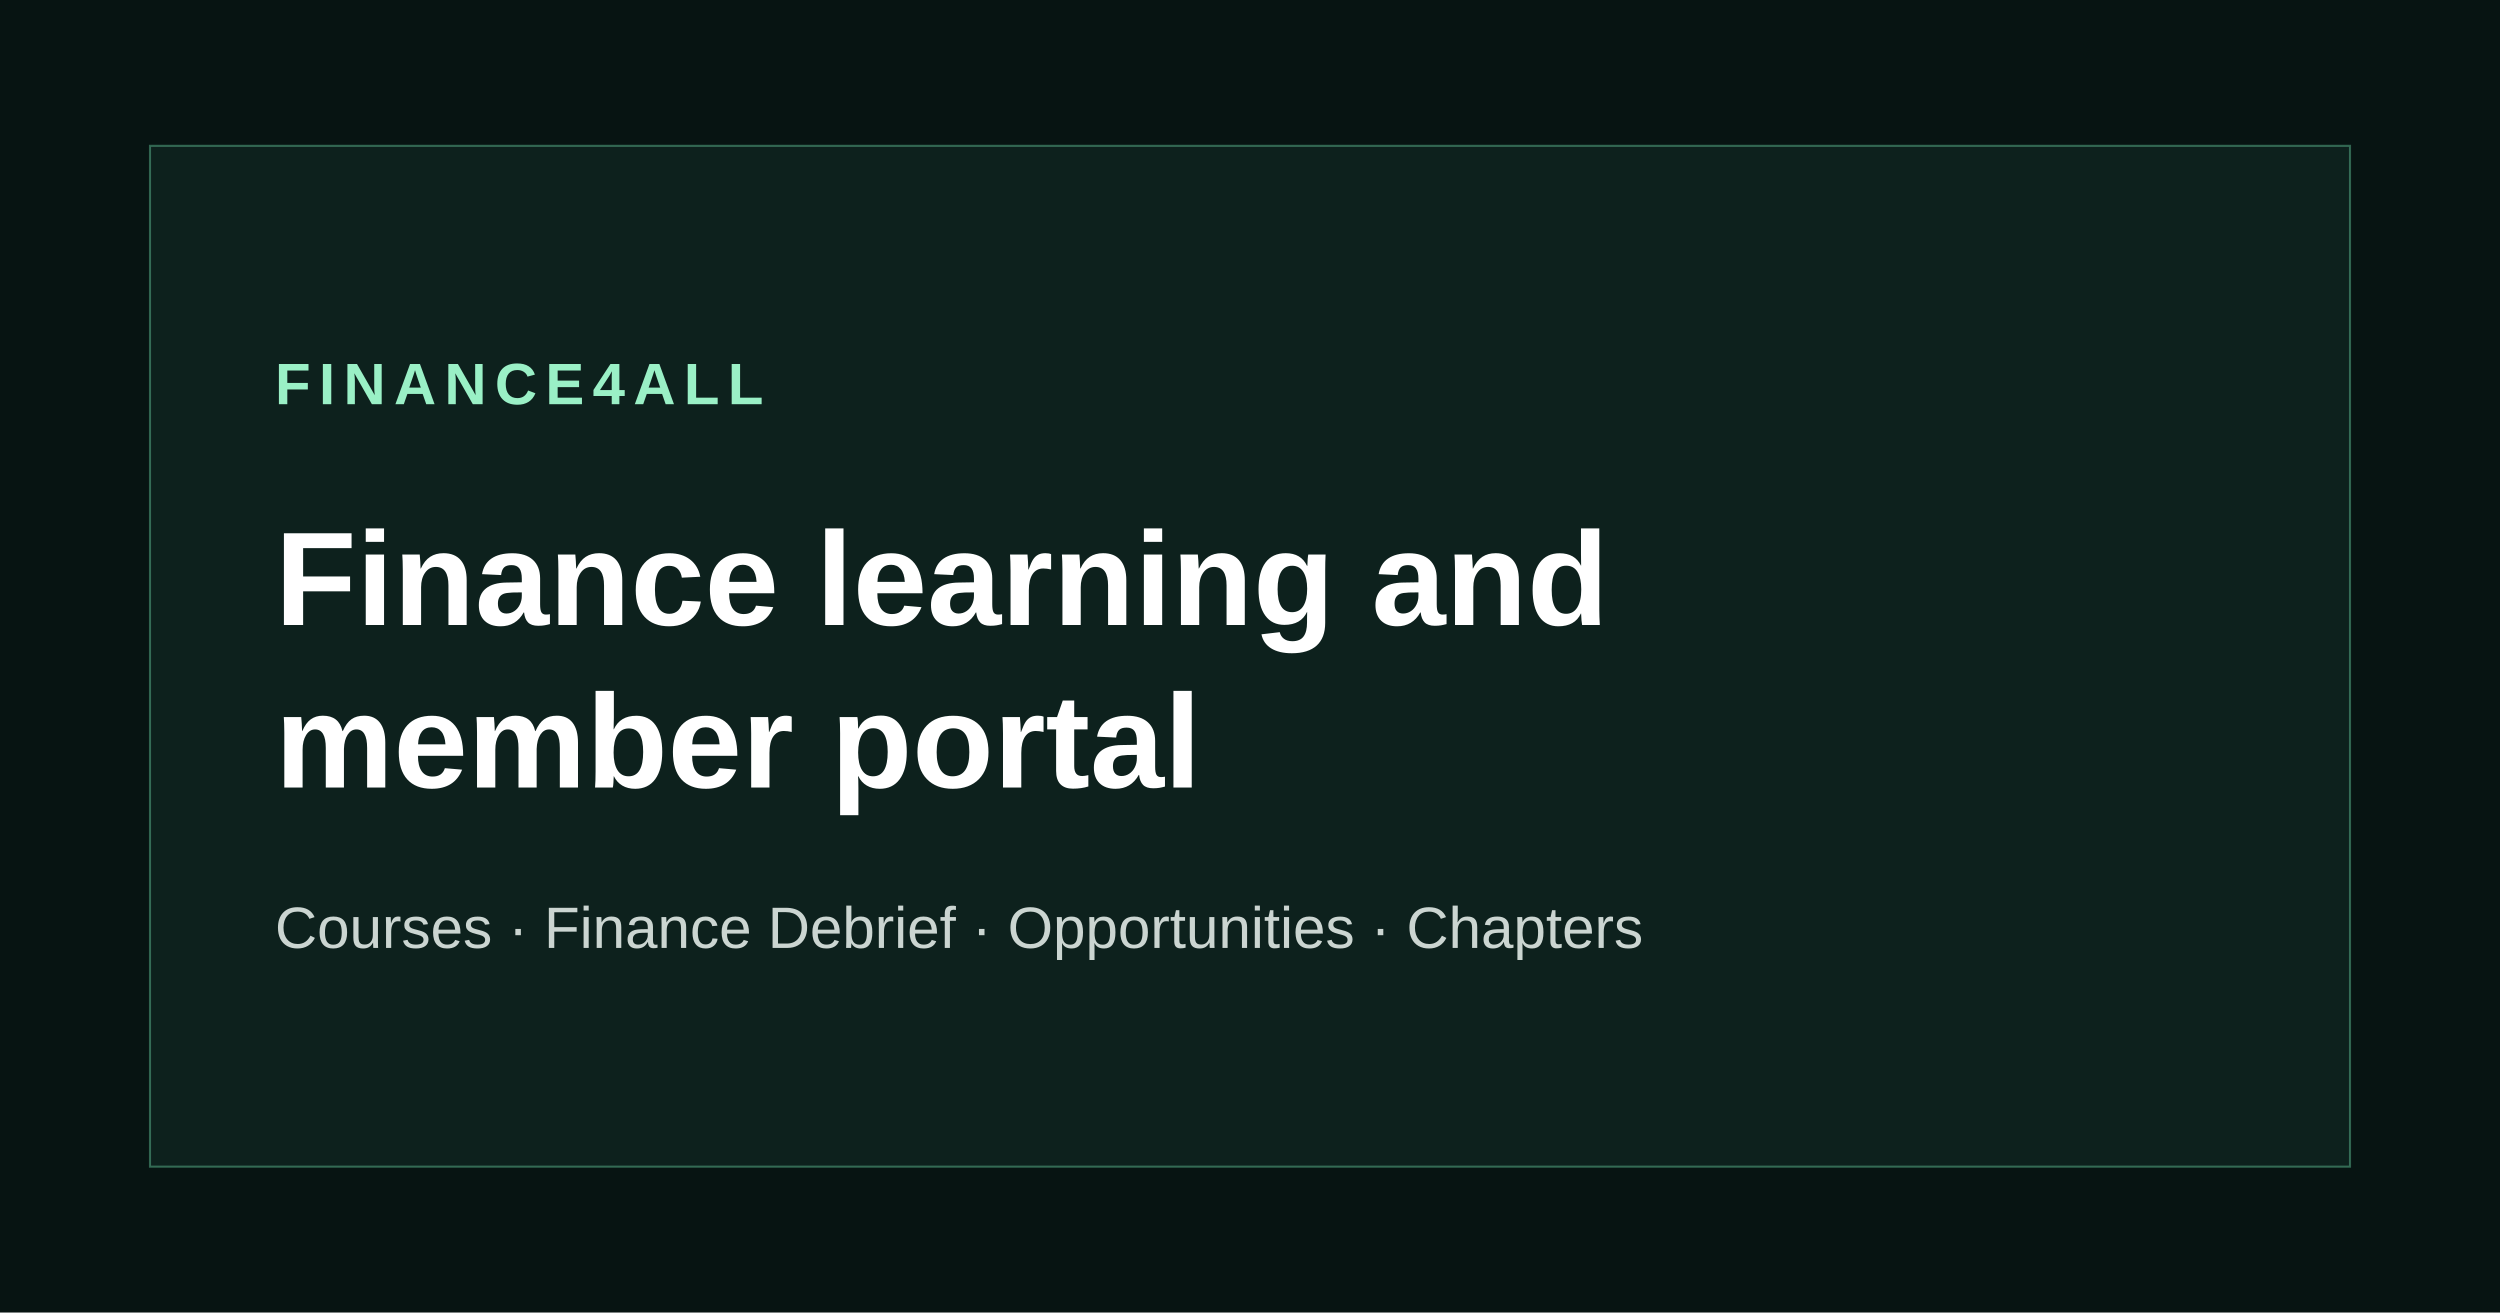
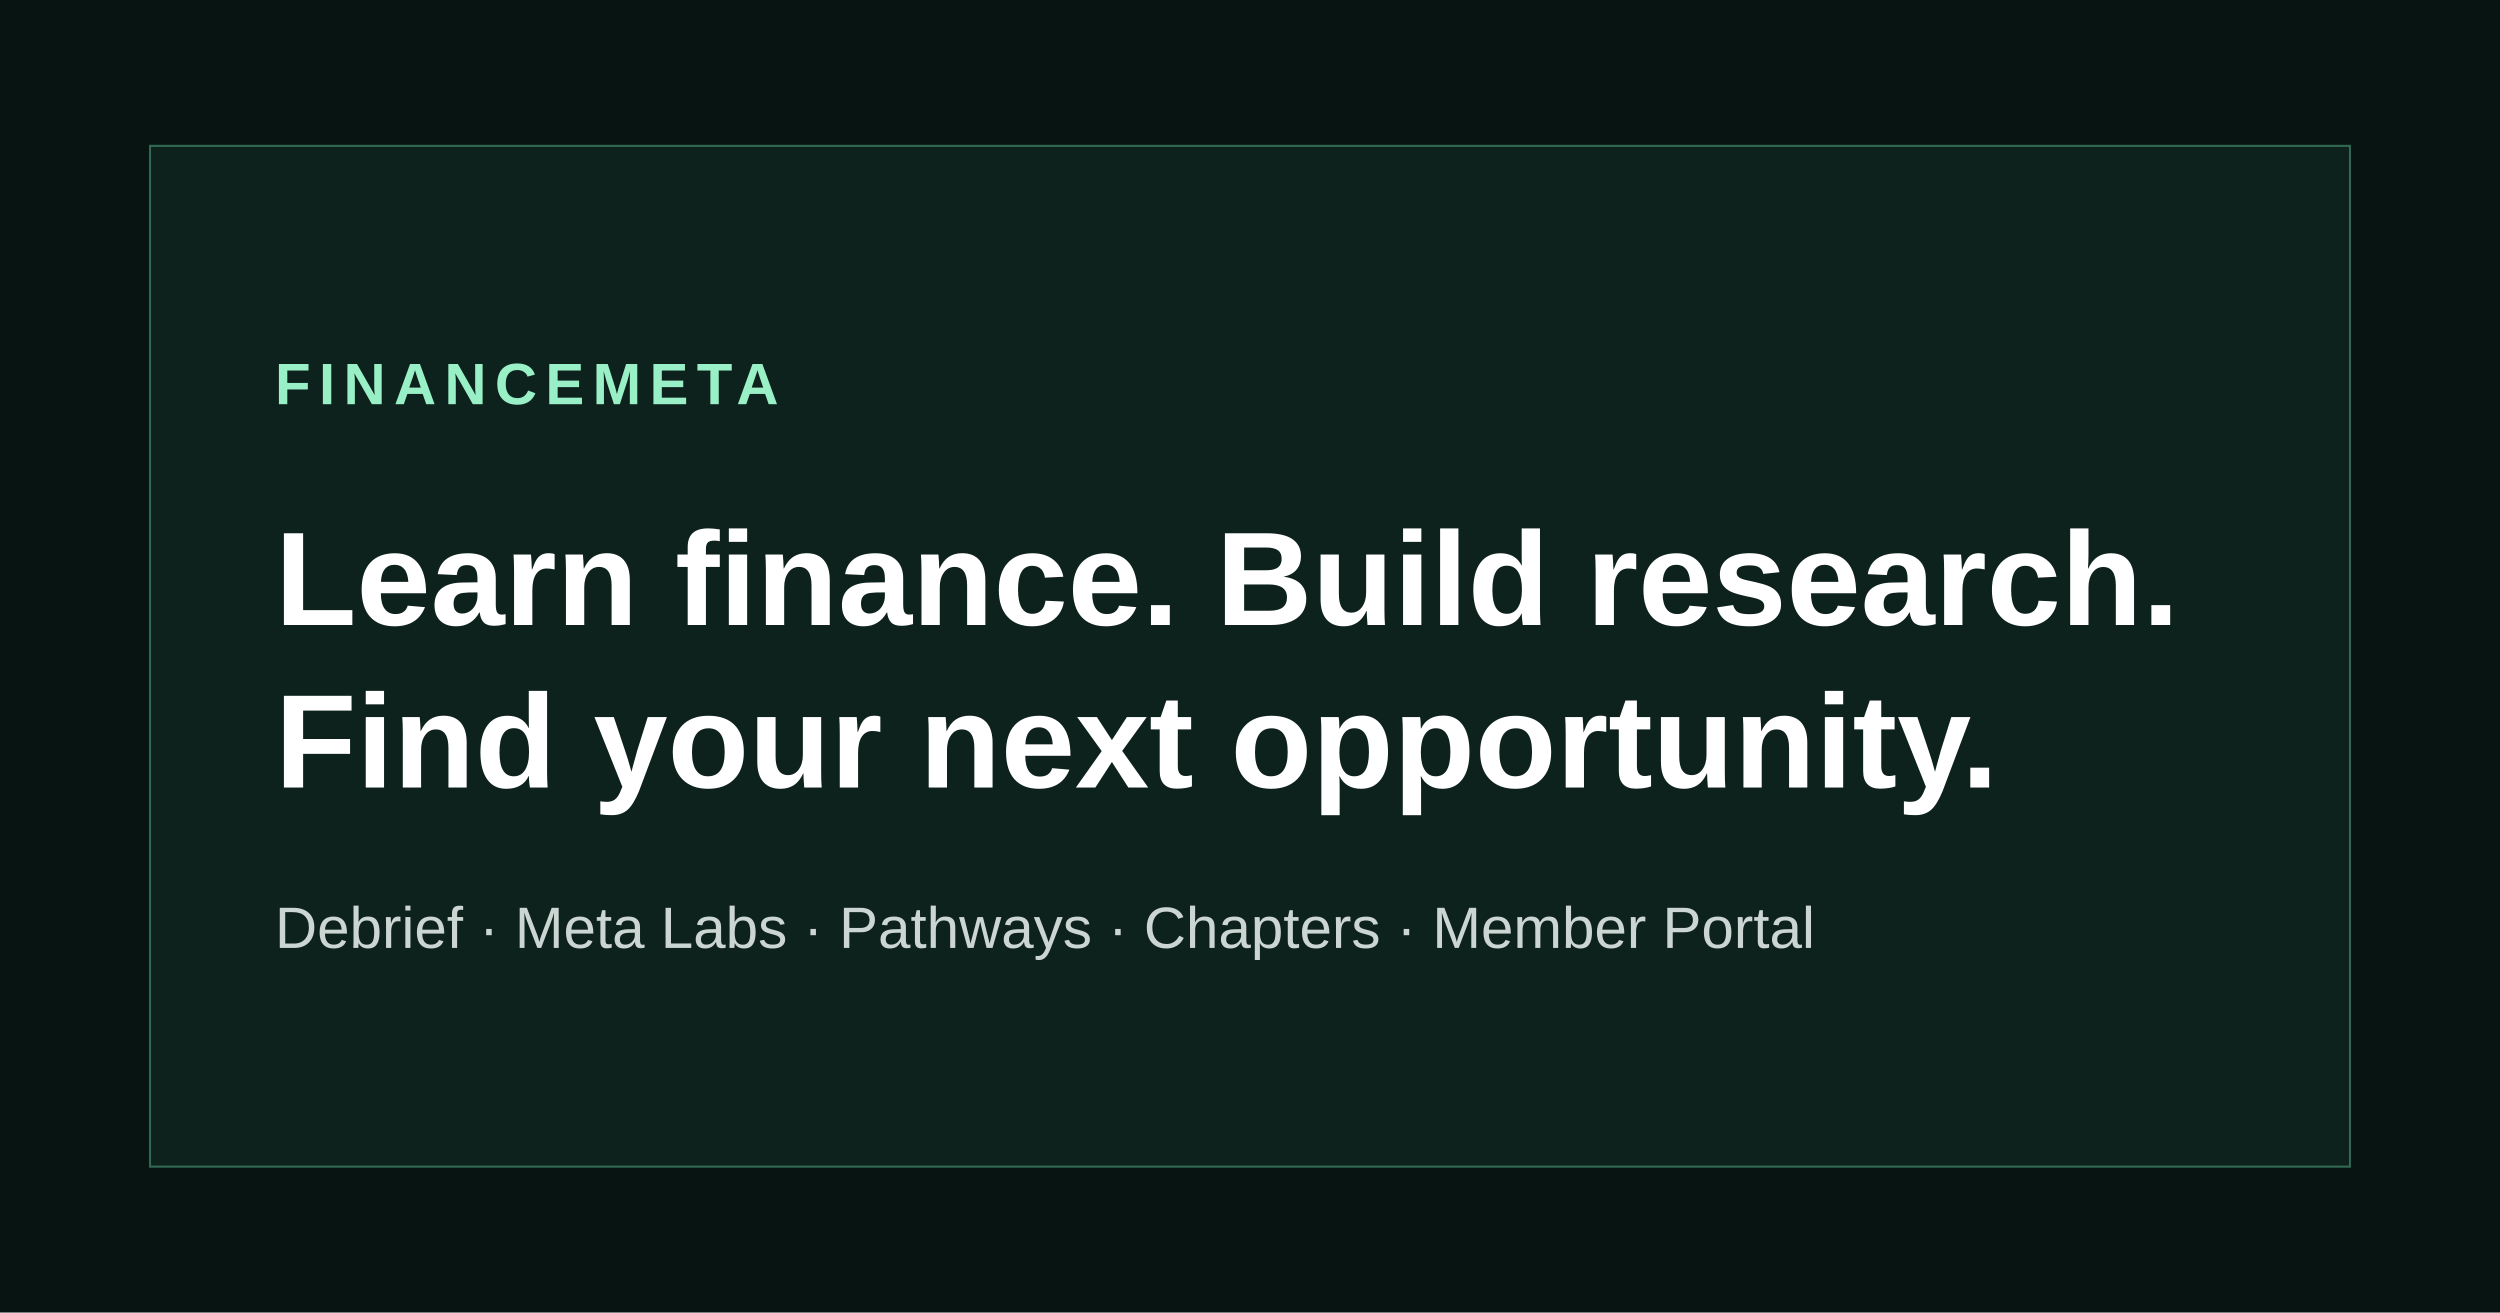
<svg xmlns="http://www.w3.org/2000/svg" width="1200" height="630" viewBox="0 0 1200 630" role="img" aria-labelledby="title desc">
  <rect width="1200" height="630" fill="#071412" />
  <rect x="72" y="70" width="1056" height="490" fill="#0d211d" stroke="#75e8b4" stroke-opacity=".38" />
-   <text x="132" y="194" fill="#9af0c6" font-family="Arial, sans-serif" font-size="28" font-weight="700" letter-spacing="4">FINANCE4ALL</text>
-   <text x="132" y="300" fill="#ffffff" font-family="Arial, sans-serif" font-size="64" font-weight="700">Finance learning and</text>
-   <text x="132" y="378" fill="#ffffff" font-family="Arial, sans-serif" font-size="64" font-weight="700">member portal</text>
-   <text x="132" y="455" fill="#cbd5d1" font-family="Arial, sans-serif" font-size="28">Courses · Finance Debrief · Opportunities · Chapters</text>
+   <text x="132" y="194" fill="#9af0c6" font-family="Arial, sans-serif" font-size="28" font-weight="700" letter-spacing="4">FINANCEMETA</text>
+   <text x="132" y="300" fill="#ffffff" font-family="Arial, sans-serif" font-size="64" font-weight="700">Learn finance. Build research.</text>
+   <text x="132" y="378" fill="#ffffff" font-family="Arial, sans-serif" font-size="64" font-weight="700">Find your next opportunity.</text>
+   <text x="132" y="455" fill="#cbd5d1" font-family="Arial, sans-serif" font-size="28">Debrief · Meta Labs · Pathways · Chapters · Member Portal</text>
</svg>
